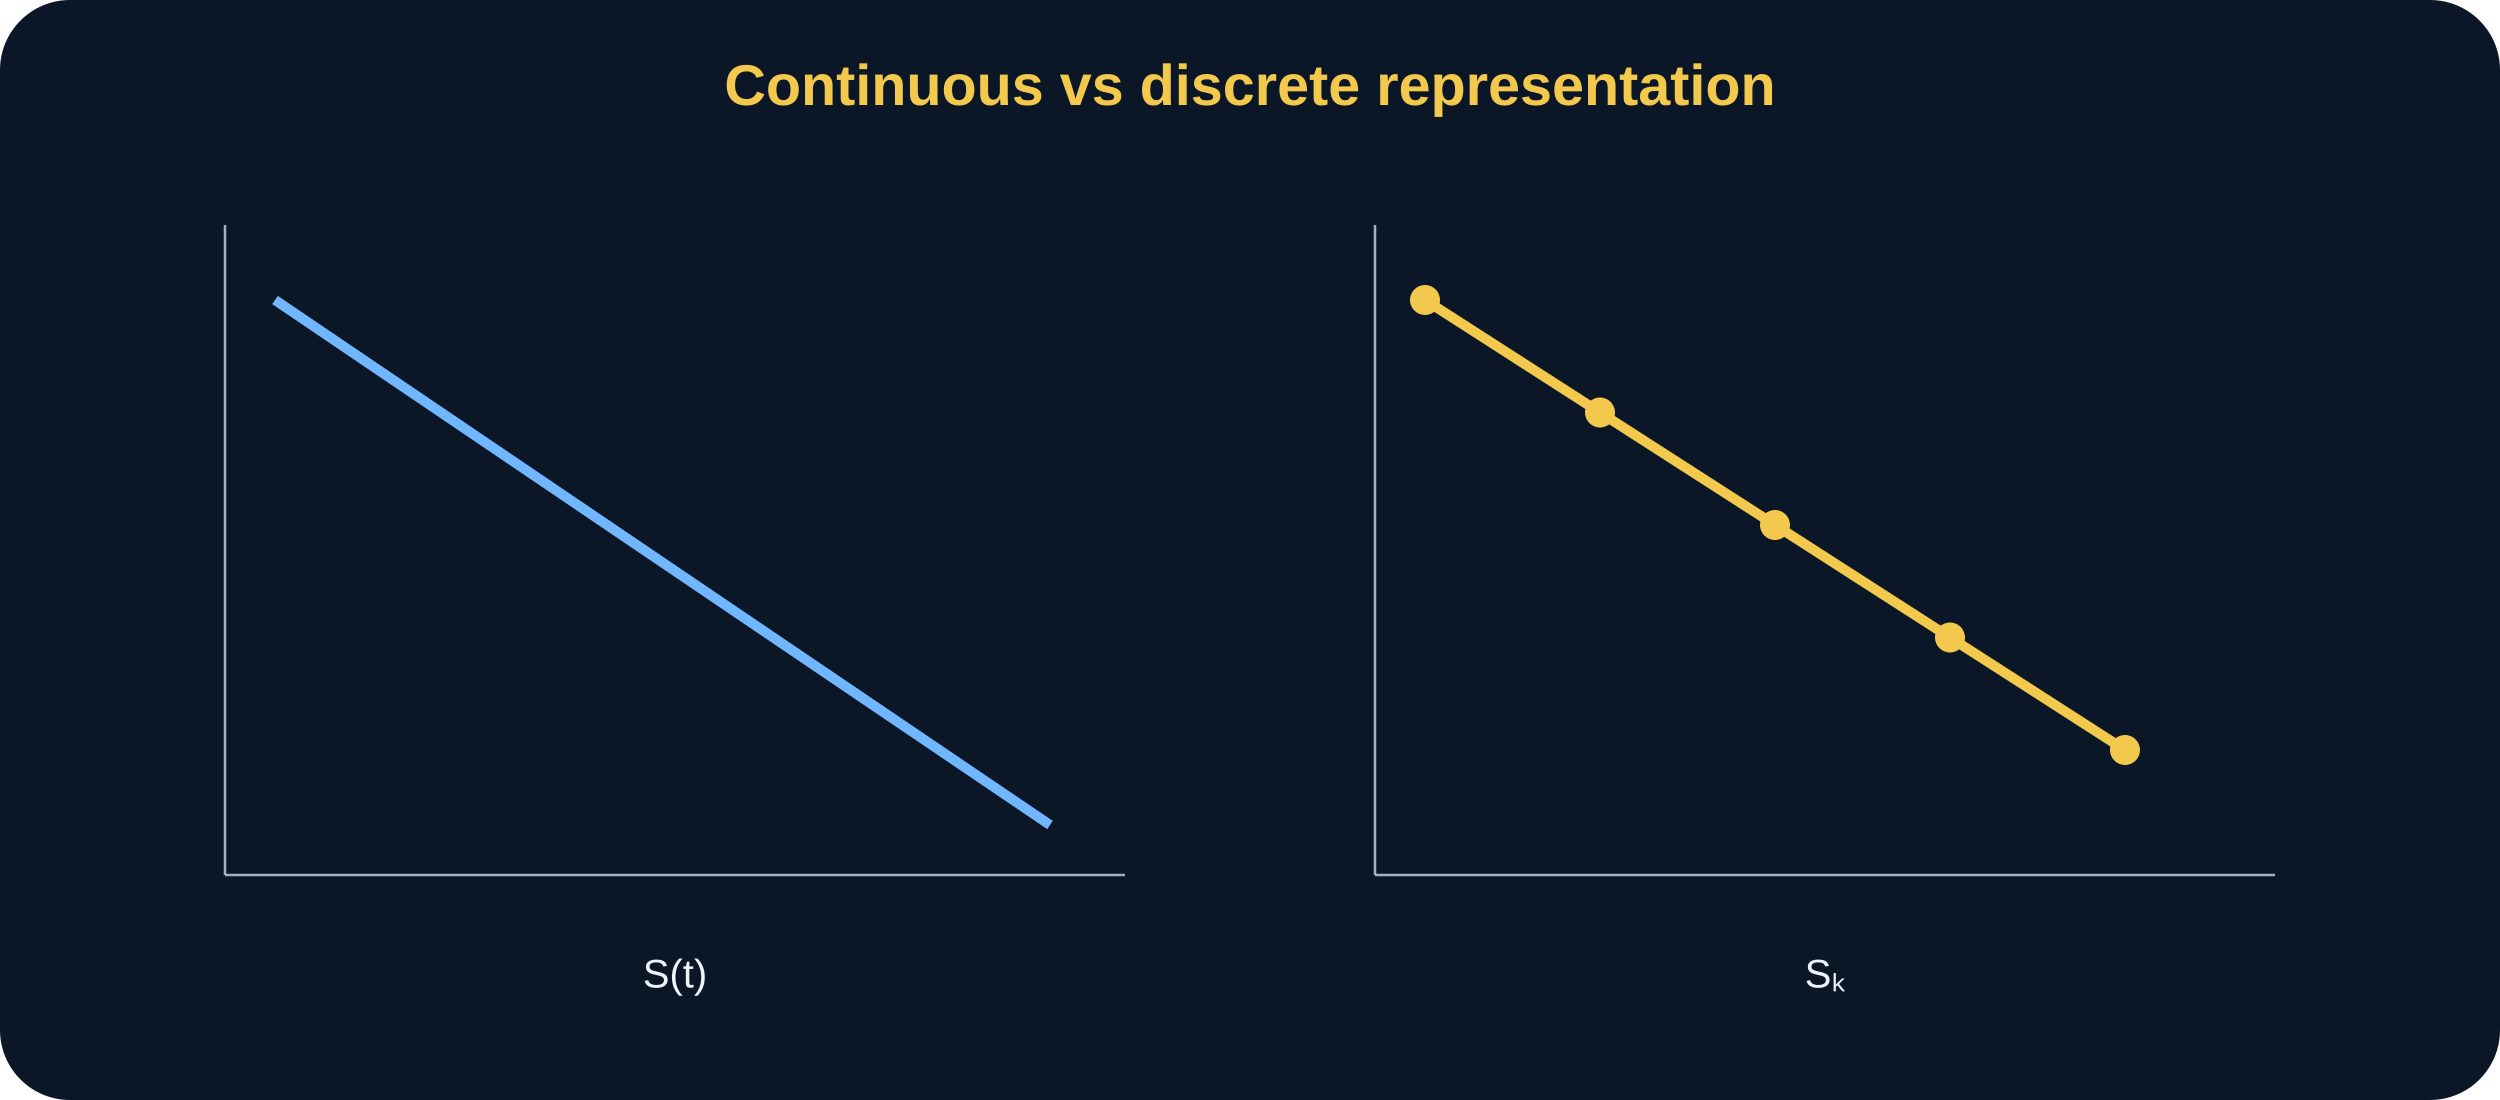
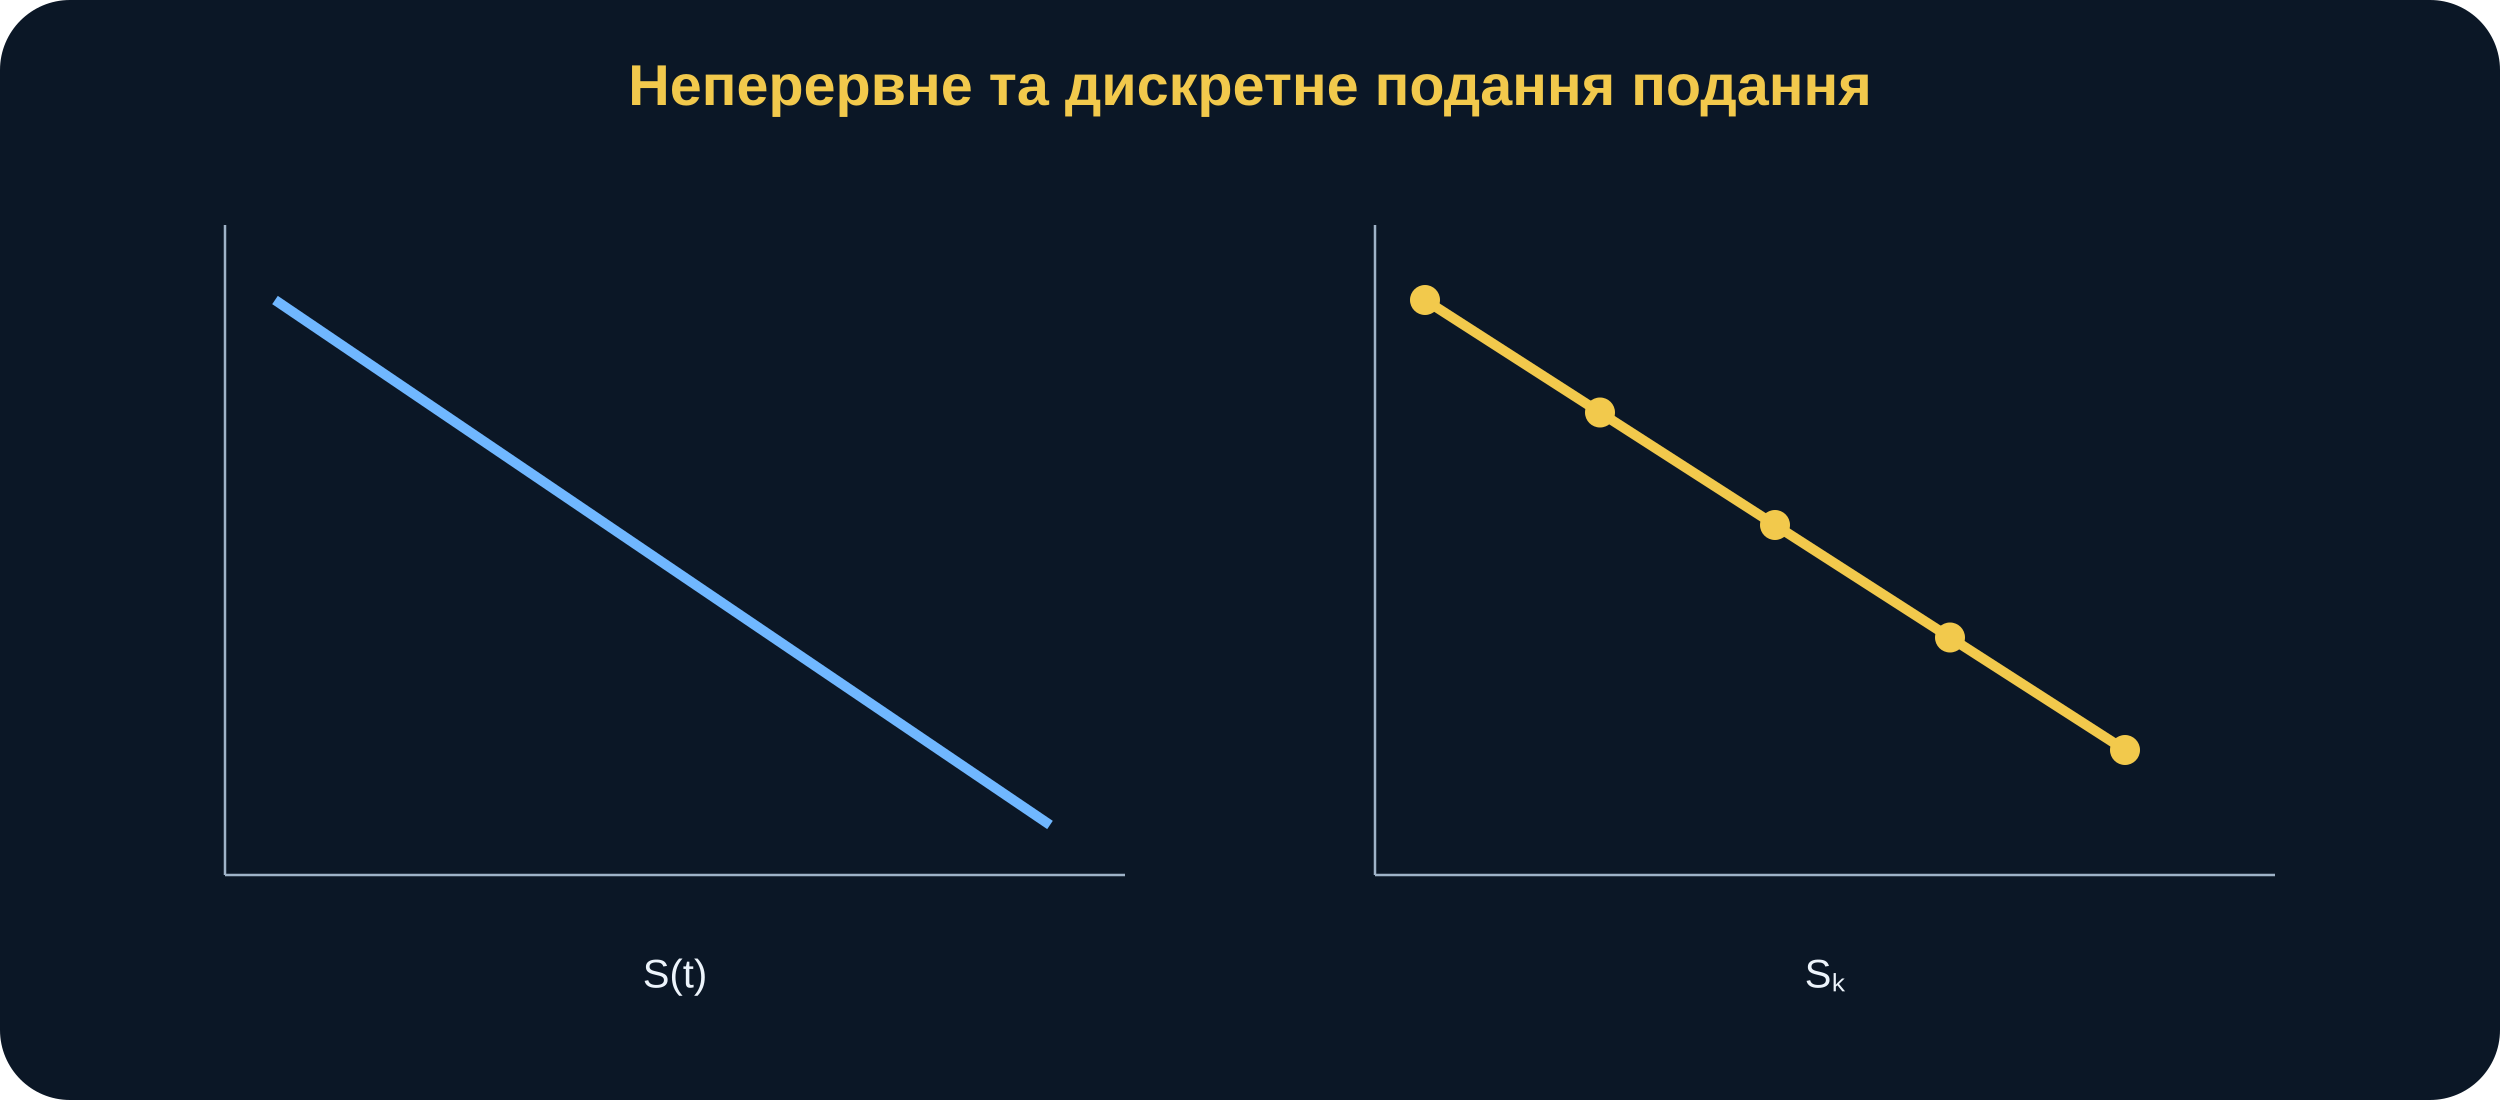
<svg xmlns="http://www.w3.org/2000/svg" viewBox="0 0 1000 440">
  <rect width="1000" height="440" rx="28" fill="#0b1726" />
  <g font-family="Arial,sans-serif">
-     <text x="500" y="42" text-anchor="middle" fill="#f2c94c" font-size="23" font-weight="700">Continuous vs discrete representation</text>
+     <text x="500" y="42" text-anchor="middle" fill="#f2c94c" font-size="23" font-weight="700">Неперервне та дискретне подання подання</text>
    <line x1="90" y1="350" x2="450" y2="350" stroke="#9fb3c8" />
    <line x1="90" y1="90" x2="90" y2="350" stroke="#9fb3c8" />
    <line x1="550" y1="350" x2="910" y2="350" stroke="#9fb3c8" />
    <line x1="550" y1="90" x2="550" y2="350" stroke="#9fb3c8" />
    <path d="M110 120 L420 330" stroke="#70b7ff" stroke-width="4" />
    <polyline points="570,120 640,165 710,210 780,255 850,300" fill="none" stroke="#f2c94c" stroke-width="4" />
    <g fill="#f2c94c">
      <circle cx="570" cy="120" r="6" />
      <circle cx="640" cy="165" r="6" />
      <circle cx="710" cy="210" r="6" />
      <circle cx="780" cy="255" r="6" />
      <circle cx="850" cy="300" r="6" />
    </g>
    <text x="270" y="395" text-anchor="middle" fill="#edf4fb" font-size="16">S(t)</text>
    <text x="730" y="395" text-anchor="middle" fill="#edf4fb" font-size="16">Sₖ</text>
  </g>
</svg>
